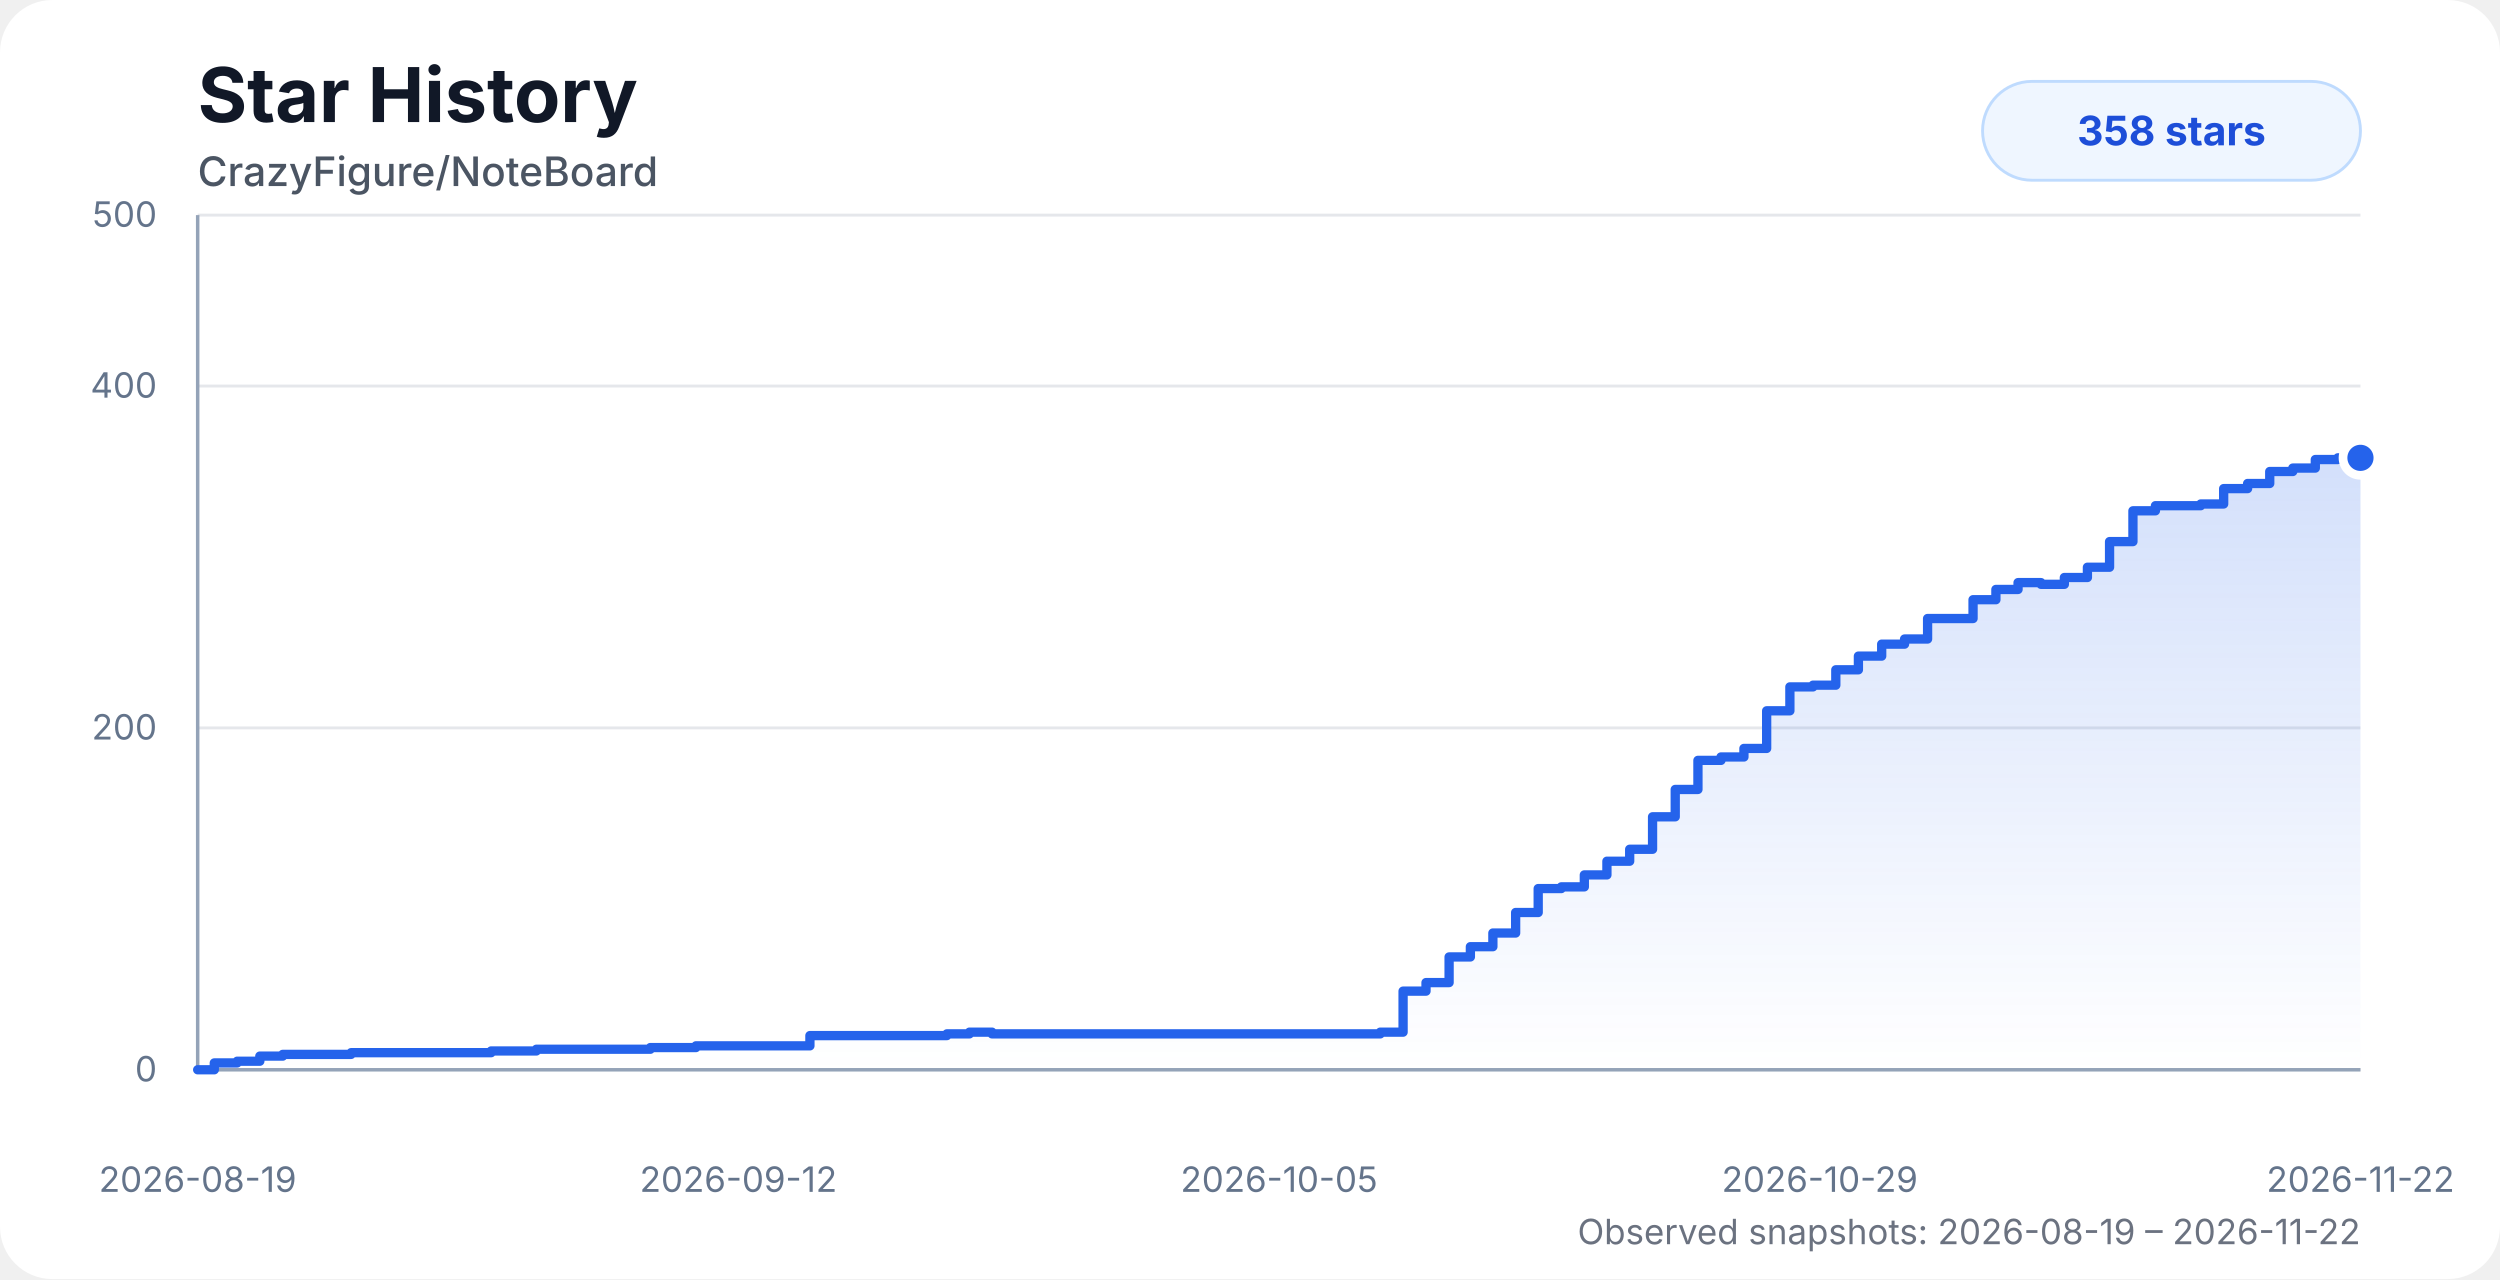
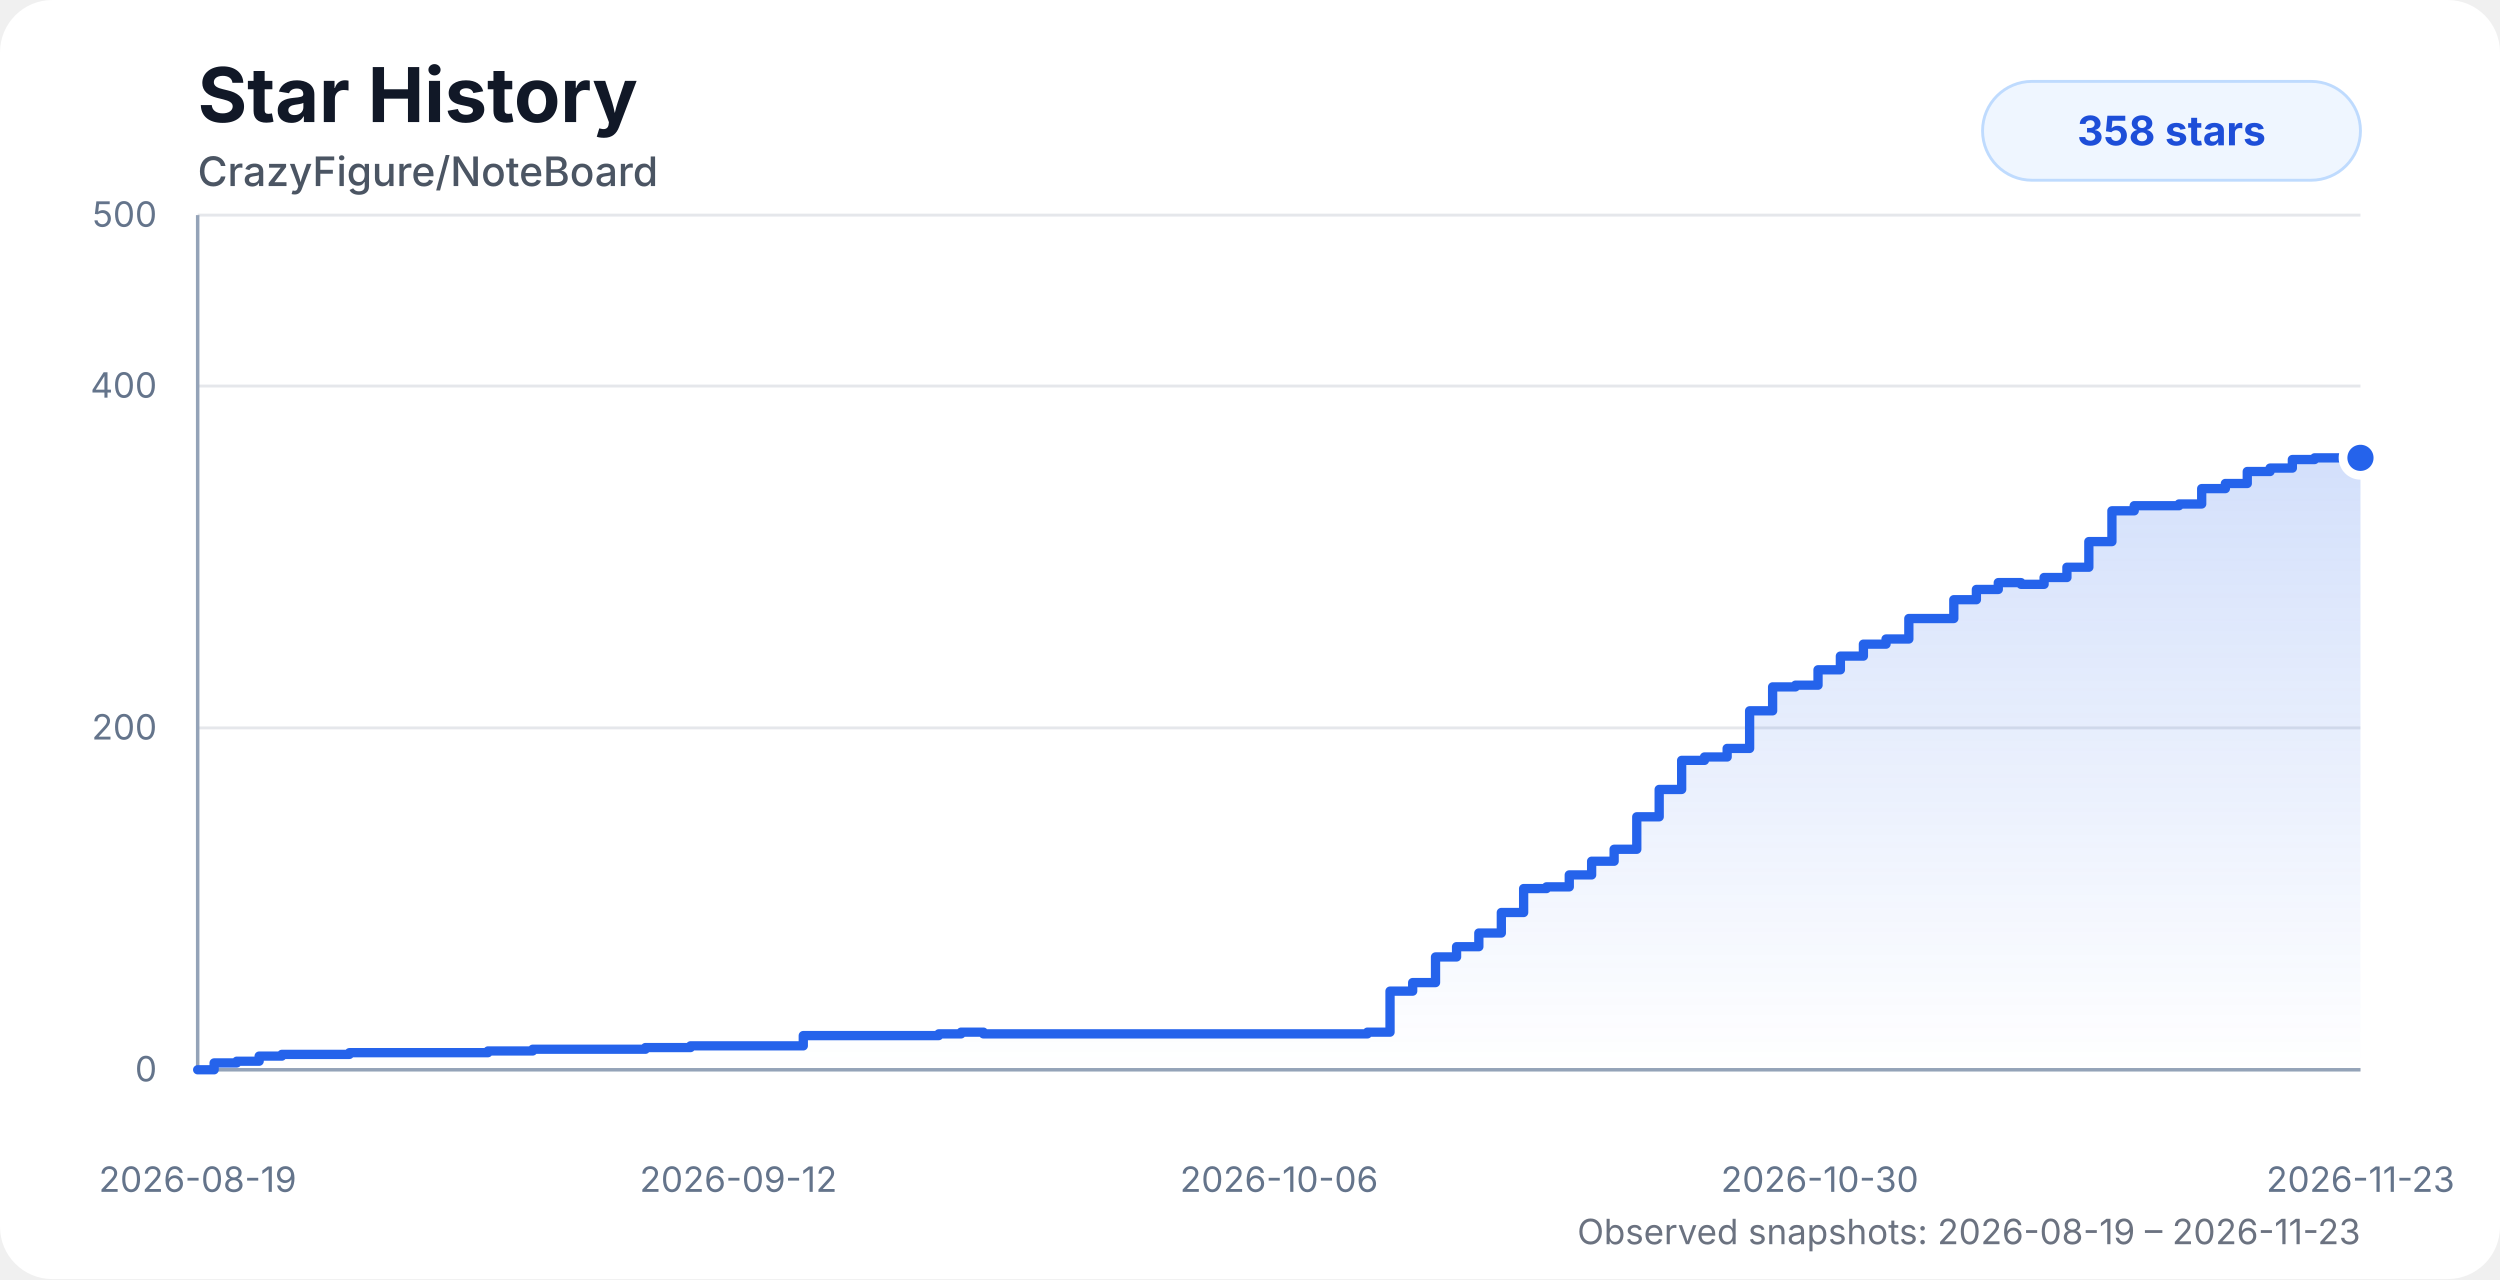
<svg xmlns="http://www.w3.org/2000/svg" width="860" height="440" viewBox="0 0 860 440" role="img" aria-labelledby="title desc">
  <style>
    .chart-bg { fill: #ffffff; }
    .title { fill: #111827; font: 700 26px system-ui, -apple-system, BlinkMacSystemFont, "Segoe UI", sans-serif; }
    .subtitle { fill: #4b5563; font: 500 14px system-ui, -apple-system, BlinkMacSystemFont, "Segoe UI", sans-serif; }
    .axis-label { fill: #64748b; font: 12px system-ui, -apple-system, BlinkMacSystemFont, "Segoe UI", sans-serif; }
    .grid { stroke: #e5e7eb; stroke-width: 1; }
    .axis { stroke: #94a3b8; stroke-width: 1.2; }
    .area { fill: url(#starGradient); opacity: 0.28; }
    .line { fill: none; stroke: #2563eb; stroke-width: 3.2; stroke-linecap: round; stroke-linejoin: round; }
    .dot { fill: #2563eb; stroke: #ffffff; stroke-width: 3; }
    .badge { fill: #eff6ff; stroke: #bfdbfe; }
    .badge-text { fill: #1d4ed8; font: 700 14px system-ui, -apple-system, BlinkMacSystemFont, "Segoe UI", sans-serif; }
    .status { fill: #6b7280; font: 12px system-ui, -apple-system, BlinkMacSystemFont, "Segoe UI", sans-serif; }
    @media (prefers-color-scheme: dark) {
      .chart-bg { fill: #0d1117; }
      .title { fill: #f8fafc; }
      .subtitle { fill: #cbd5e1; }
      .axis-label { fill: #94a3b8; }
      .grid { stroke: #1f2937; }
      .axis { stroke: #475569; }
      .dot { stroke: #0d1117; }
      .badge { fill: #172554; stroke: #1d4ed8; }
      .badge-text { fill: #bfdbfe; }
      .status { fill: #94a3b8; }
    }
  </style>
  <defs>
    <linearGradient id="starGradient" x1="0" x2="0" y1="0" y2="1">
      <stop offset="0%" stop-color="#2563eb" stop-opacity="0.72" />
      <stop offset="100%" stop-color="#2563eb" stop-opacity="0" />
    </linearGradient>
  </defs>
  <rect class="chart-bg" width="860" height="440" rx="18" />
  <text class="title" x="68" y="42">Star History</text>
  <text class="subtitle" x="68" y="64">CrazyFigure/NoteBoard</text>
  <g>
    <line class="grid" x1="68" y1="368" x2="812" y2="368" />
    <line class="grid" x1="68" y1="250.4" x2="812" y2="250.4" />
    <line class="grid" x1="68" y1="132.8" x2="812" y2="132.8" />
    <line class="grid" x1="68" y1="74" x2="812" y2="74" />
    <line class="axis" x1="68" y1="74" x2="68" y2="368" />
    <line class="axis" x1="68" y1="368" x2="812" y2="368" />
    <text class="axis-label" x="54" y="372" text-anchor="end">0</text>
    <text class="axis-label" x="54" y="254.4" text-anchor="end">200</text>
    <text class="axis-label" x="54" y="136.8" text-anchor="end">400</text>
    <text class="axis-label" x="54" y="78" text-anchor="end">500</text>
    <text class="axis-label" x="68" y="410" text-anchor="middle">2026-08-19</text>
    <text class="axis-label" x="254" y="410" text-anchor="middle">2026-09-12</text>
-     <text class="axis-label" x="440" y="410" text-anchor="middle">2026-10-05</text>
-     <text class="axis-label" x="626" y="410" text-anchor="middle">2026-10-29</text>
-     <text class="axis-label" x="812" y="410" text-anchor="middle">2026-11-22</text>
+     <text class="axis-label" x="440" y="410" text-anchor="middle">2026-10-06</text>
+     <text class="axis-label" x="626" y="410" text-anchor="middle">2026-10-30</text>
+     <text class="axis-label" x="812" y="410" text-anchor="middle">2026-11-23</text>
  </g>
-   <path class="area" d="M 68 368 H 68 V 368 H 73.72 V 365.65 H 81.59 V 365.06 H 89.38 V 363.3 H 97.26 V 362.71 H 105.1 V 362.71 H 112.9 V 362.71 H 120.78 V 362.12 H 131.4 V 362.12 H 139.8 V 362.12 H 145.99 V 362.12 H 153.46 V 362.12 H 161.39 V 362.12 H 168.96 V 361.53 H 176.68 V 361.53 H 184.51 V 360.94 H 192.38 V 360.94 H 200.16 V 360.94 H 208.06 V 360.94 H 215.94 V 360.94 H 223.72 V 360.36 H 231.57 V 360.36 H 239.4 V 359.77 H 247.25 V 359.77 H 255.02 V 359.77 H 262.98 V 359.77 H 270.86 V 359.77 H 278.61 V 356.24 H 286.43 V 356.24 H 294.28 V 356.24 H 302.06 V 356.24 H 309.89 V 356.24 H 317.86 V 356.24 H 325.73 V 355.65 H 333.5 V 355.06 H 341.25 V 355.65 H 349.13 V 355.65 H 356.95 V 355.65 H 364.78 V 355.65 H 372.77 V 355.65 H 380.73 V 355.65 H 388.56 V 355.65 H 396.33 V 355.65 H 404.3 V 355.65 H 412.08 V 355.65 H 419.76 V 355.65 H 427.73 V 355.65 H 435.62 V 355.65 H 443.6 V 355.65 H 451.33 V 355.65 H 459.23 V 355.65 H 467.05 V 355.65 H 474.82 V 355.06 H 482.66 V 340.95 H 490.55 V 338.01 H 498.49 V 329.19 H 505.81 V 325.66 H 513.55 V 320.96 H 521.38 V 313.9 H 529.14 V 305.67 H 537.09 V 305.08 H 545.01 V 300.97 H 552.78 V 296.26 H 560.61 V 292.15 H 568.48 V 280.98 H 576.28 V 271.57 H 584.09 V 261.57 H 592.02 V 260.4 H 599.91 V 257.46 H 607.73 V 244.52 H 615.72 V 236.29 H 623.67 V 235.7 H 631.52 V 230.41 H 639.29 V 225.7 H 647.3 V 221.59 H 655.17 V 219.82 H 663.09 V 212.77 H 670.78 V 212.77 H 678.73 V 206.3 H 686.59 V 202.77 H 694.21 V 200.42 H 702.1 V 201.01 H 710.14 V 198.66 H 718.07 V 195.13 H 725.69 V 186.31 H 733.73 V 175.72 H 741.47 V 173.96 H 749.14 V 173.96 H 757.06 V 173.37 H 764.94 V 168.08 H 773.18 V 166.32 H 780.79 V 162.2 H 788.72 V 161.02 H 796.47 V 158.08 H 804.21 V 157.5 H 812 V 157.5 L 812 368 L 68 368 Z" />
-   <path class="line" d="M 68 368 H 68 V 368 H 73.72 V 365.65 H 81.59 V 365.06 H 89.38 V 363.3 H 97.26 V 362.71 H 105.1 V 362.71 H 112.9 V 362.71 H 120.78 V 362.12 H 131.4 V 362.12 H 139.8 V 362.12 H 145.99 V 362.12 H 153.46 V 362.12 H 161.39 V 362.12 H 168.96 V 361.53 H 176.68 V 361.53 H 184.51 V 360.94 H 192.38 V 360.94 H 200.16 V 360.94 H 208.06 V 360.94 H 215.94 V 360.94 H 223.72 V 360.36 H 231.57 V 360.36 H 239.4 V 359.77 H 247.25 V 359.77 H 255.02 V 359.77 H 262.98 V 359.77 H 270.86 V 359.77 H 278.61 V 356.24 H 286.43 V 356.24 H 294.28 V 356.24 H 302.06 V 356.24 H 309.89 V 356.24 H 317.86 V 356.24 H 325.73 V 355.65 H 333.5 V 355.06 H 341.25 V 355.65 H 349.13 V 355.65 H 356.95 V 355.65 H 364.78 V 355.65 H 372.77 V 355.65 H 380.73 V 355.65 H 388.56 V 355.65 H 396.33 V 355.65 H 404.3 V 355.65 H 412.08 V 355.65 H 419.76 V 355.65 H 427.73 V 355.65 H 435.62 V 355.65 H 443.6 V 355.65 H 451.33 V 355.65 H 459.23 V 355.65 H 467.05 V 355.65 H 474.82 V 355.06 H 482.66 V 340.95 H 490.55 V 338.01 H 498.49 V 329.19 H 505.81 V 325.66 H 513.55 V 320.96 H 521.38 V 313.9 H 529.14 V 305.67 H 537.09 V 305.08 H 545.01 V 300.97 H 552.78 V 296.26 H 560.61 V 292.15 H 568.48 V 280.98 H 576.28 V 271.57 H 584.09 V 261.57 H 592.02 V 260.4 H 599.91 V 257.46 H 607.73 V 244.52 H 615.72 V 236.29 H 623.67 V 235.7 H 631.52 V 230.41 H 639.29 V 225.7 H 647.3 V 221.59 H 655.17 V 219.82 H 663.09 V 212.77 H 670.78 V 212.77 H 678.73 V 206.3 H 686.59 V 202.77 H 694.21 V 200.42 H 702.1 V 201.01 H 710.14 V 198.66 H 718.07 V 195.13 H 725.69 V 186.31 H 733.73 V 175.72 H 741.47 V 173.96 H 749.14 V 173.96 H 757.06 V 173.37 H 764.94 V 168.08 H 773.18 V 166.32 H 780.79 V 162.2 H 788.72 V 161.02 H 796.47 V 158.08 H 804.21 V 157.5 H 812 V 157.5" />
+   <path class="area" d="M 68 368 H 68 V 368 H 73.66 V 365.65 H 81.45 V 365.06 H 89.15 V 363.3 H 96.95 V 362.71 H 104.7 V 362.71 H 112.41 V 362.71 H 120.2 V 362.12 H 130.72 V 362.12 H 139.02 V 362.12 H 145.14 V 362.12 H 152.54 V 362.12 H 160.37 V 362.12 H 167.87 V 361.53 H 175.5 V 361.53 H 183.25 V 360.94 H 191.03 V 360.94 H 198.73 V 360.94 H 206.54 V 360.94 H 214.33 V 360.94 H 222.03 V 360.36 H 229.8 V 360.36 H 237.54 V 359.77 H 245.3 V 359.77 H 252.99 V 359.77 H 260.86 V 359.77 H 268.66 V 359.77 H 276.33 V 356.24 H 284.06 V 356.24 H 291.83 V 356.24 H 299.52 V 356.24 H 307.26 V 356.24 H 315.15 V 356.24 H 322.93 V 355.65 H 330.62 V 355.06 H 338.29 V 355.65 H 346.08 V 355.65 H 353.81 V 355.65 H 361.56 V 355.65 H 369.46 V 355.65 H 377.34 V 355.65 H 385.08 V 355.65 H 392.77 V 355.65 H 400.65 V 355.65 H 408.34 V 355.65 H 415.95 V 355.65 H 423.82 V 355.65 H 431.63 V 355.65 H 439.52 V 355.65 H 447.17 V 355.65 H 454.99 V 355.65 H 462.72 V 355.65 H 470.4 V 355.06 H 478.17 V 340.95 H 485.96 V 338.01 H 493.82 V 329.19 H 501.06 V 325.66 H 508.72 V 320.96 H 516.46 V 313.9 H 524.13 V 305.67 H 532 V 305.08 H 539.83 V 300.97 H 547.52 V 296.26 H 555.26 V 292.15 H 563.05 V 280.98 H 570.76 V 271.57 H 578.49 V 261.57 H 586.34 V 260.4 H 594.14 V 257.46 H 601.87 V 244.52 H 609.78 V 236.29 H 617.64 V 235.7 H 625.4 V 230.41 H 633.09 V 225.7 H 641.01 V 221.59 H 648.8 V 219.82 H 656.64 V 212.77 H 664.24 V 212.77 H 672.11 V 206.3 H 679.88 V 202.77 H 687.41 V 200.42 H 695.22 V 201.01 H 703.17 V 198.66 H 711.02 V 195.13 H 718.56 V 186.31 H 726.5 V 175.72 H 734.17 V 173.96 H 741.75 V 173.96 H 749.58 V 173.37 H 757.38 V 168.08 H 765.53 V 166.32 H 773.06 V 162.2 H 780.9 V 161.02 H 788.57 V 158.08 H 796.22 V 157.5 H 803.93 V 157.5 H 812 V 157.5 L 812 368 L 68 368 Z" />
+   <path class="line" d="M 68 368 H 68 V 368 H 73.66 V 365.65 H 81.45 V 365.06 H 89.15 V 363.3 H 96.95 V 362.71 H 104.7 V 362.71 H 112.41 V 362.71 H 120.2 V 362.12 H 130.72 V 362.12 H 139.02 V 362.12 H 145.14 V 362.12 H 152.54 V 362.12 H 160.37 V 362.12 H 167.87 V 361.53 H 175.5 V 361.53 H 183.25 V 360.94 H 191.03 V 360.94 H 198.73 V 360.94 H 206.54 V 360.94 H 214.33 V 360.94 H 222.03 V 360.36 H 229.8 V 360.36 H 237.54 V 359.77 H 245.3 V 359.77 H 252.99 V 359.77 H 260.86 V 359.77 H 268.66 V 359.77 H 276.33 V 356.24 H 284.06 V 356.24 H 291.83 V 356.24 H 299.52 V 356.24 H 307.26 V 356.24 H 315.15 V 356.24 H 322.93 V 355.65 H 330.62 V 355.06 H 338.29 V 355.65 H 346.08 V 355.65 H 353.81 V 355.65 H 361.56 V 355.65 H 369.46 V 355.65 H 377.34 V 355.65 H 385.08 V 355.65 H 392.77 V 355.65 H 400.65 V 355.65 H 408.34 V 355.65 H 415.95 V 355.65 H 423.82 V 355.65 H 431.63 V 355.65 H 439.52 V 355.65 H 447.17 V 355.65 H 454.99 V 355.65 H 462.72 V 355.65 H 470.4 V 355.06 H 478.17 V 340.95 H 485.96 V 338.01 H 493.82 V 329.19 H 501.06 V 325.66 H 508.72 V 320.96 H 516.46 V 313.9 H 524.13 V 305.67 H 532 V 305.08 H 539.83 V 300.97 H 547.52 V 296.26 H 555.26 V 292.15 H 563.05 V 280.98 H 570.76 V 271.57 H 578.49 V 261.57 H 586.34 V 260.4 H 594.14 V 257.46 H 601.87 V 244.52 H 609.78 V 236.29 H 617.64 V 235.7 H 625.4 V 230.41 H 633.09 V 225.7 H 641.01 V 221.59 H 648.8 V 219.82 H 656.64 V 212.77 H 664.24 V 212.77 H 672.11 V 206.3 H 679.88 V 202.77 H 687.41 V 200.42 H 695.22 V 201.01 H 703.17 V 198.66 H 711.02 V 195.13 H 718.56 V 186.31 H 726.5 V 175.72 H 734.17 V 173.96 H 741.75 V 173.96 H 749.58 V 173.37 H 757.38 V 168.08 H 765.53 V 166.32 H 773.06 V 162.2 H 780.9 V 161.02 H 788.57 V 158.08 H 796.22 V 157.5 H 803.93 V 157.5 H 812 V 157.5" />
  <circle class="dot" cx="812" cy="157.5" r="6" />
  <rect class="badge" x="682" y="28" width="130" height="34" rx="17" />
  <text class="badge-text" x="747" y="50" text-anchor="middle">358 stars</text>
-   <text class="status" x="812" y="428" text-anchor="end">Observed snapshots: 2026-08-19 – 2026-11-22</text>
+   <text class="status" x="812" y="428" text-anchor="end">Observed snapshots: 2026-08-19 – 2026-11-23</text>
</svg>
